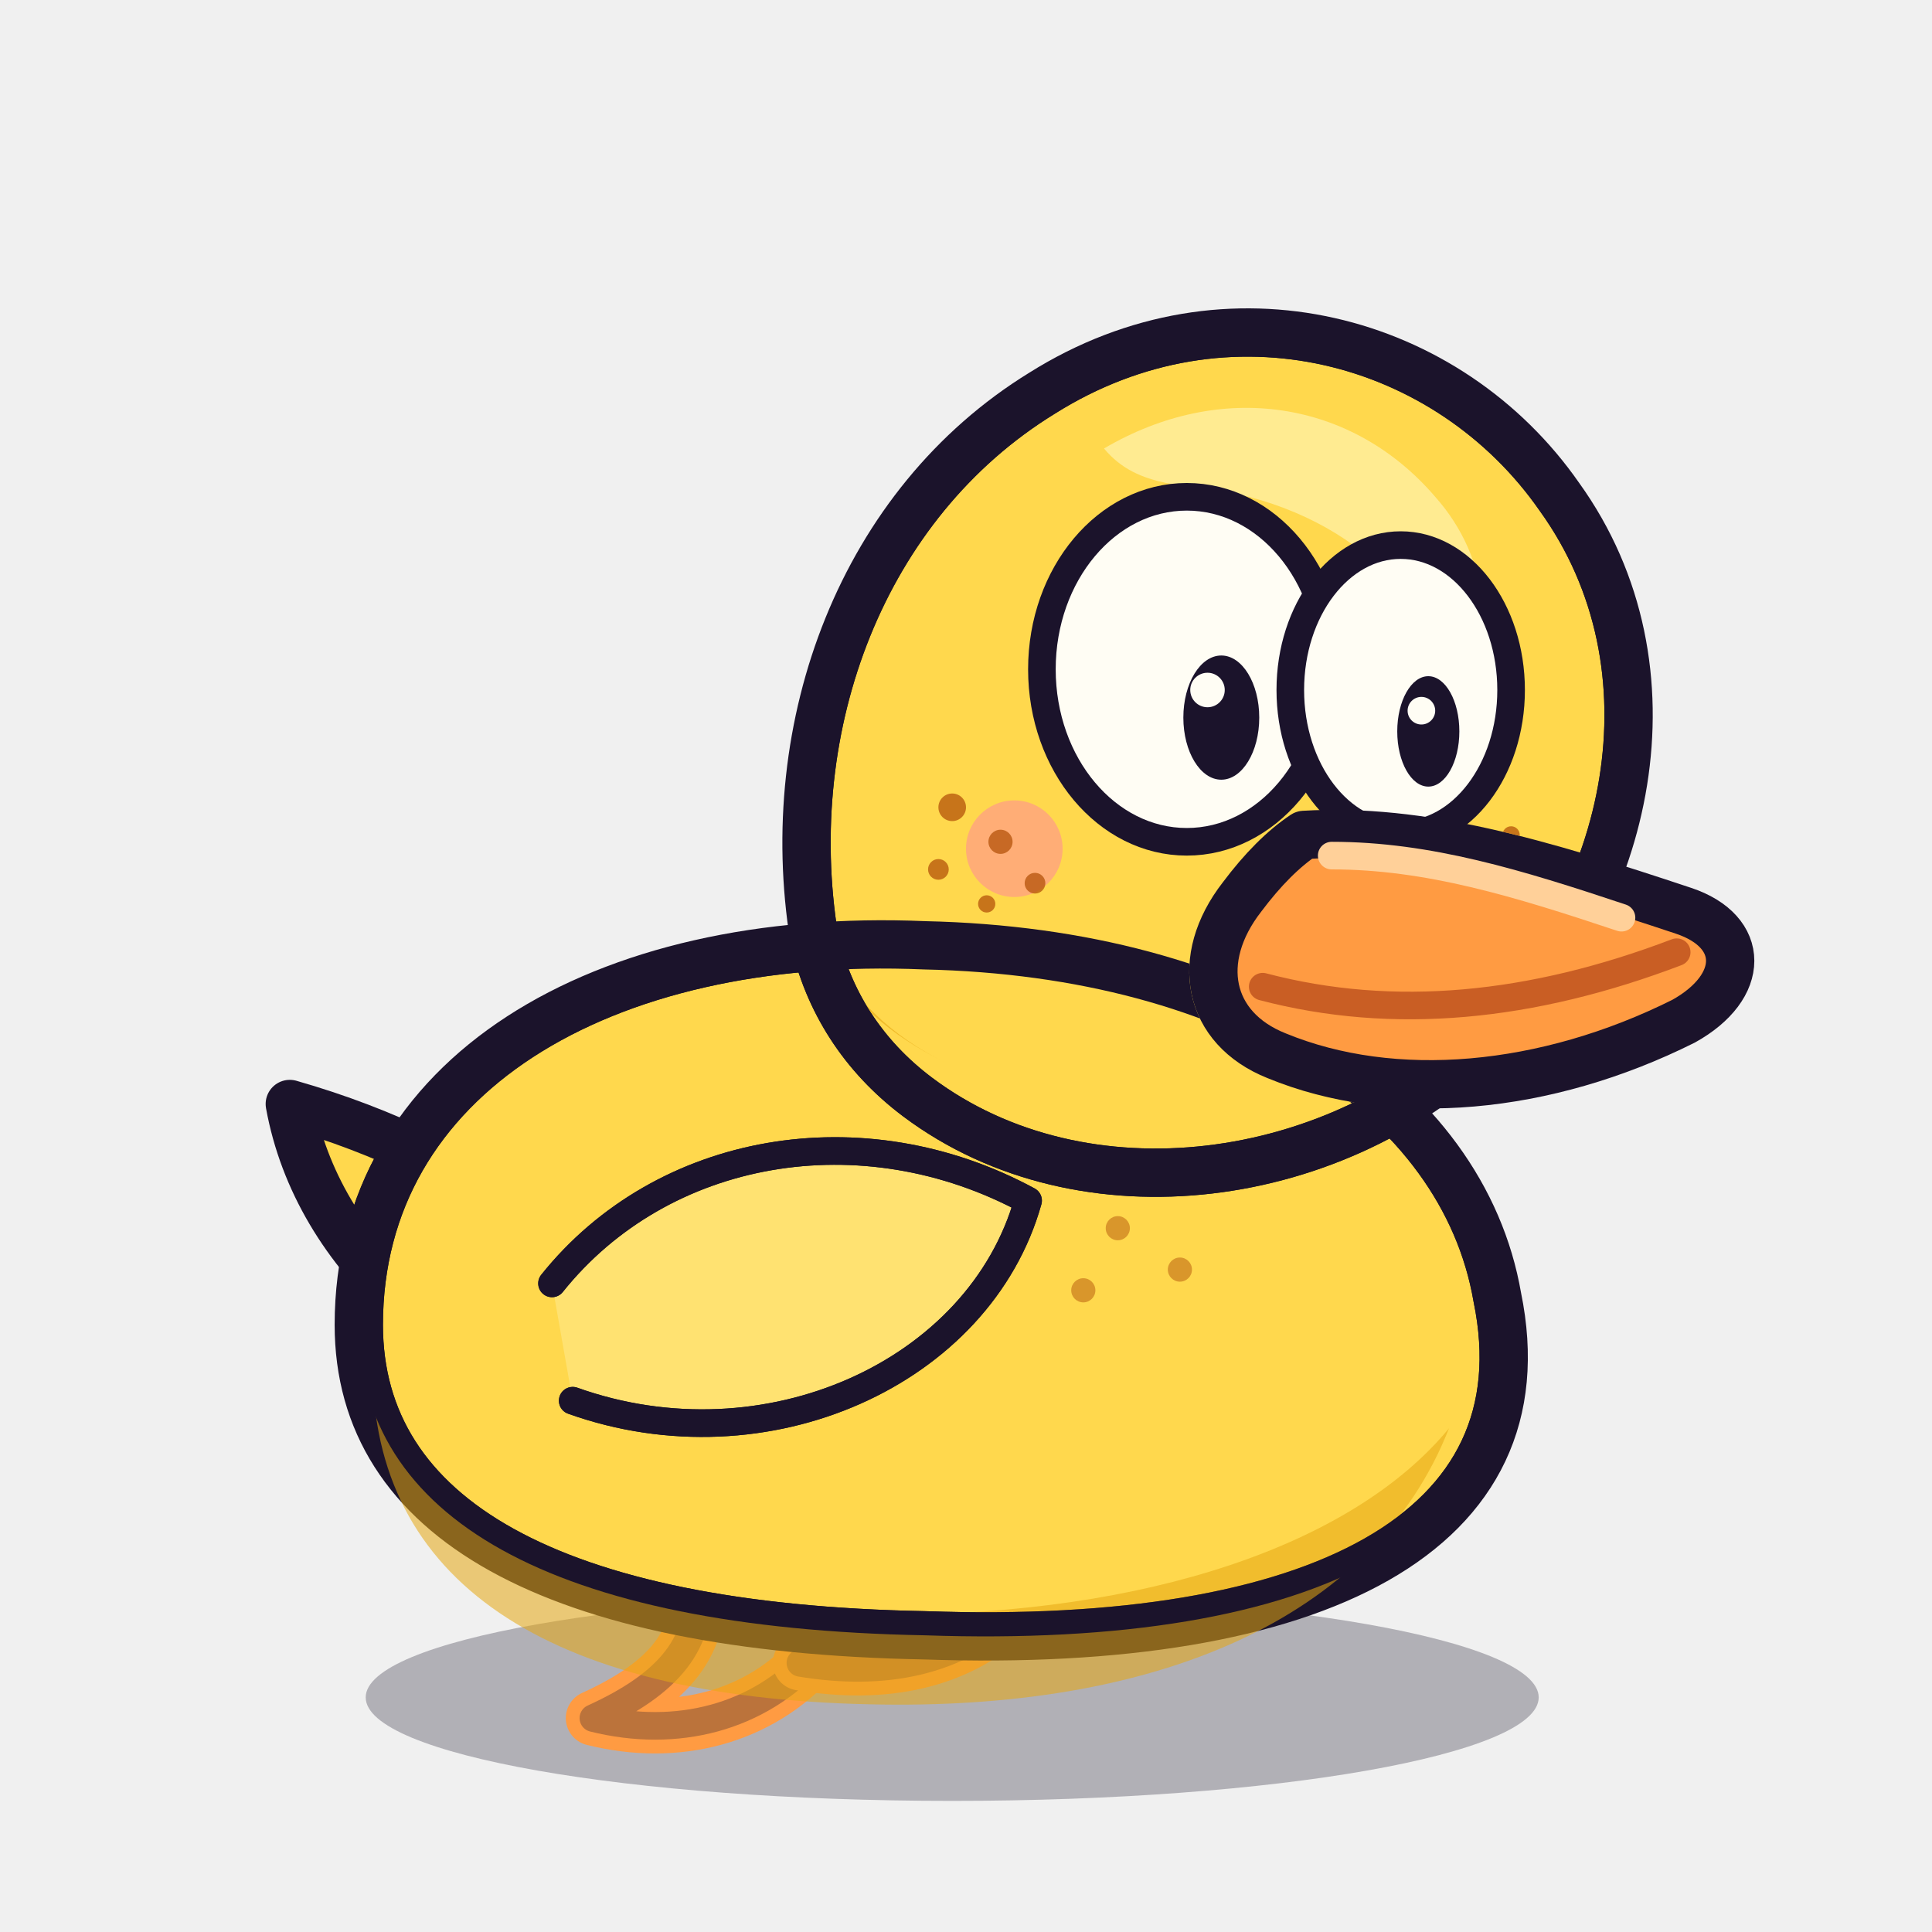
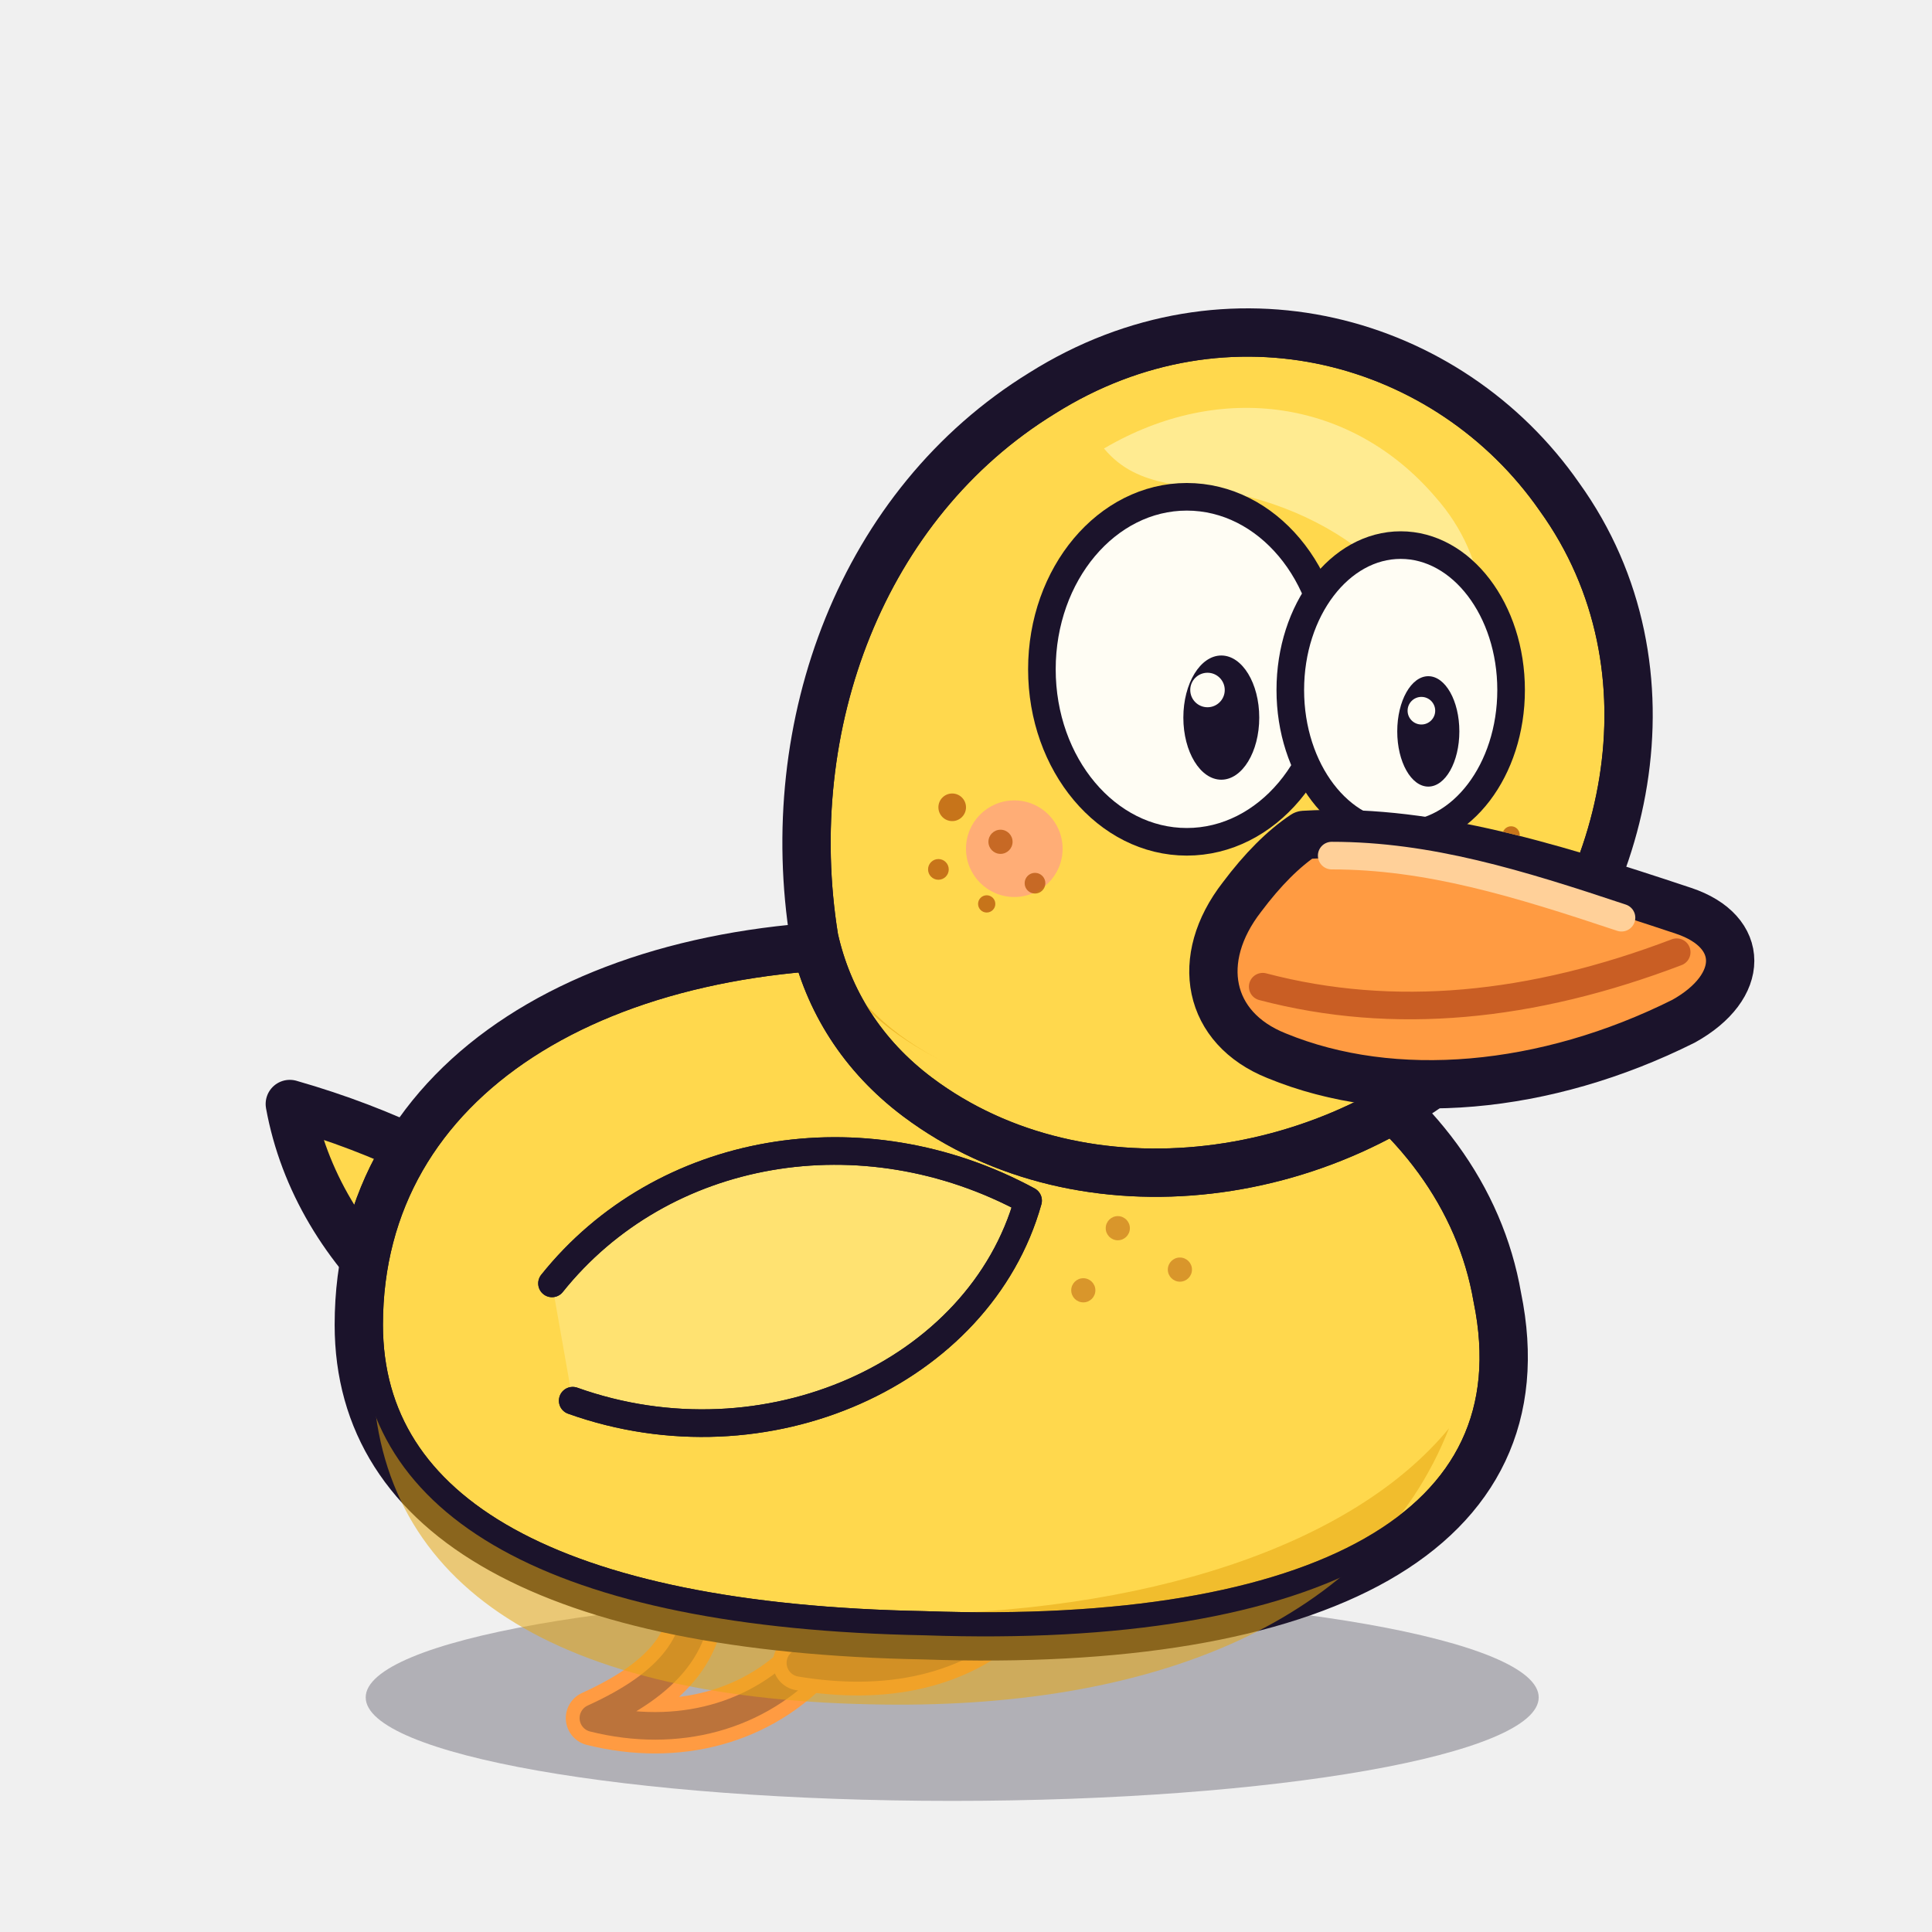
<svg xmlns="http://www.w3.org/2000/svg" viewBox="-24 -56 560 560" width="100%" height="100%" fill="none">
  <ellipse cx="252" cy="436" rx="170" ry="30" fill="#100A20" opacity="0.28" />
  <path d="M178 402 c2 18 -8 30 -30 40 c24 6 48 0 64 -18" fill="none" stroke="#FF9B42" stroke-width="16" stroke-linecap="round" stroke-linejoin="round" />
  <path d="M178 402 c2 18 -8 30 -30 40 c24 6 48 0 64 -18" fill="none" stroke="#1B132B" stroke-width="8" stroke-linecap="round" stroke-linejoin="round" opacity="0.3" />
  <path d="M238 386 c2 18 -8 30 -30 40 c24 4 46 0 62 -16" fill="none" stroke="#FF9B42" stroke-width="16" stroke-linecap="round" stroke-linejoin="round" />
  <path d="M238 386 c2 18 -8 30 -30 40 c24 4 46 0 62 -16" fill="none" stroke="#1B132B" stroke-width="8" stroke-linecap="round" stroke-linejoin="round" opacity="0.3" />
  <path d="M94 322 c-18 -16 -30 -36 -34 -58 c28 8 52 20 70 34" fill="#FFD84D" stroke="#1B132B" stroke-width="14" stroke-linecap="round" stroke-linejoin="round" />
  <path d="M80 328 c0 -72 70 -114 164 -110 c92 2 156 44 166 102 c14 68 -52 102 -166 98 c-108 -2 -164 -34 -164 -90 Z" fill="#FFD84D" stroke="#1B132B" stroke-width="14" stroke-linejoin="round" />
  <path d="M84 340 c10 42 60 72 150 72 c74 0 134 -20 162 -54 c-22 56 -86 82 -168 80 c-94 -2 -144 -36 -144 -98 Z" fill="#E5A812" opacity="0.55" />
  <path d="M212 216 c-10 -62 14 -126 66 -158 c54 -34 118 -16 150 30 c36 50 20 118 -20 156 c-44 44 -118 54 -166 18 c-16 -12 -26 -28 -30 -46 Z" fill="#FFD84D" stroke="#1B132B" stroke-width="14" stroke-linejoin="round" />
  <path d="M296 74 c34 -20 72 -14 96 14 c16 18 18 42 8 66 c-4 -28 -24 -56 -62 -66 c-18 -4 -32 -2 -42 -14 Z" fill="#FFF1A8" opacity="0.75" />
  <path d="M216 220 c6 14 18 24 34 32 c-16 -8 -26 -18 -34 -32 Z" fill="#E5A812" opacity="0.6" />
  <path d="M136 316 c32 -40 90 -50 138 -24 c-14 50 -76 78 -132 58" fill="#FFF1A8" opacity="0.4" />
  <path d="M136 316 c32 -40 90 -50 138 -24 c-14 50 -76 78 -132 58" fill="none" stroke="#1B132B" stroke-width="8" stroke-linecap="round" stroke-linejoin="round" />
  <circle cx="270" cy="190" r="14" fill="#FF78A8" opacity="0.45" />
  <ellipse cx="320" cy="138" rx="42" ry="50" fill="#FFFDF4" stroke="#1B132B" stroke-width="8" />
  <ellipse cx="330" cy="152" rx="11" ry="18" fill="#1B132B" />
  <circle cx="326" cy="144" r="5" fill="#FFFDF4" />
  <ellipse cx="382" cy="144" rx="32" ry="42" fill="#FFFDF4" stroke="#1B132B" stroke-width="8" />
  <ellipse cx="390" cy="156" rx="9" ry="16" fill="#1B132B" />
  <circle cx="388" cy="150" r="4" fill="#FFFDF4" />
  <path d="M354 186 c34 -2 68 8 110 22 c18 6 18 22 0 32 c-40 20 -84 24 -118 10 c-20 -8 -24 -28 -10 -46 c6 -8 12 -14 18 -18 Z" fill="#FF9B42" stroke="#1B132B" stroke-width="14" stroke-linejoin="round" />
  <path d="M362 192 c28 0 54 8 84 18" stroke="#FFD099" stroke-width="8" stroke-linecap="round" fill="none" />
  <path d="M342 230 c38 10 78 6 120 -10" stroke="#C95E24" stroke-width="8" stroke-linecap="round" fill="none" />
  <g id="freckles">
    <defs>
      <mask id="freckles-m" maskUnits="userSpaceOnUse" x="-40" y="-80" width="620" height="640">
        <rect x="-40" y="-80" width="620" height="640" fill="#000" />
        <path d="M80 328 c0 -72 70 -114 164 -110 c92 2 156 44 166 102 c14 68 -52 102 -166 98 c-108 -2 -164 -34 -164 -90 Z" fill="#fff" />
        <path d="M212 216 c-10 -62 14 -126 66 -158 c54 -34 118 -16 150 30 c36 50 20 118 -20 156 c-44 44 -118 54 -166 18 c-16 -12 -26 -28 -30 -46 Z" fill="#fff" />
        <path d="M94 322 c-18 -16 -30 -36 -34 -58 c28 8 52 20 70 34" fill="#fff" />
        <ellipse cx="320" cy="138" rx="46" ry="54" fill="#000" />
        <ellipse cx="382" cy="144" rx="36" ry="46" fill="#000" />
        <path d="M354 186 c34 -2 68 8 110 22 c18 6 18 22 0 32 c-40 20 -84 24 -118 10 c-20 -8 -24 -28 -10 -46 c6 -8 12 -14 18 -18 Z" fill="#000" stroke="#000" stroke-width="14" />
      </mask>
+       <mask id="skin-outside-head" maskUnits="userSpaceOnUse" x="-40" y="-80" width="620" height="640">
+         <rect x="-40" y="-80" width="620" height="640" fill="#fff" />
+         <path d="M212 216 c-10 -62 14 -126 66 -158 c54 -34 118 -16 150 30 c36 50 20 118 -20 156 c-44 44 -118 54 -166 18 c-16 -12 -26 -28 -30 -46 Z" fill="#000" />
+       </mask>
    </defs>
    <g mask="url(#freckles-m)">
      <g>
        <circle cx="252" cy="178" r="4" fill="#B45309" opacity="0.75" />
        <circle cx="266" cy="188" r="3.5" fill="#B45309" opacity="0.75" />
        <circle cx="248" cy="196" r="3" fill="#B45309" opacity="0.75" />
        <circle cx="276" cy="200" r="3" fill="#B45309" opacity="0.75" />
        <circle cx="262" cy="206" r="2.5" fill="#B45309" opacity="0.75" />
        <circle cx="404" cy="196" r="3" fill="#B45309" opacity="0.75" />
        <circle cx="414" cy="186" r="2.5" fill="#B45309" opacity="0.75" />
        <circle cx="300" cy="300" r="3.5" fill="#B45309" opacity="0.5" />
        <circle cx="318" cy="312" r="3.5" fill="#B45309" opacity="0.5" />
        <circle cx="290" cy="318" r="3.5" fill="#B45309" opacity="0.5" />
      </g>
-       <path d="M80 328 c0 -72 70 -114 164 -110 c92 2 156 44 166 102 c14 68 -52 102 -166 98 c-108 -2 -164 -34 -164 -90 Z" fill="none" stroke="#1B132B" stroke-width="14" />
+       <path d="M80 328 c0 -72 70 -114 164 -110 c92 2 156 44 166 102 c14 68 -52 102 -166 98 c-108 -2 -164 -34 -164 -90 Z" fill="none" stroke="#1B132B" stroke-width="14" mask="url(#skin-outside-head)" />
      <path d="M212 216 c-10 -62 14 -126 66 -158 c54 -34 118 -16 150 30 c36 50 20 118 -20 156 c-44 44 -118 54 -166 18 c-16 -12 -26 -28 -30 -46 Z" fill="none" stroke="#1B132B" stroke-width="14" />
    </g>
    <path d="M136 316 c32 -40 90 -50 138 -24 c-14 50 -76 78 -132 58" fill="none" stroke="#1B132B" stroke-width="8" stroke-linecap="round" stroke-linejoin="round" />
  </g>
</svg>
